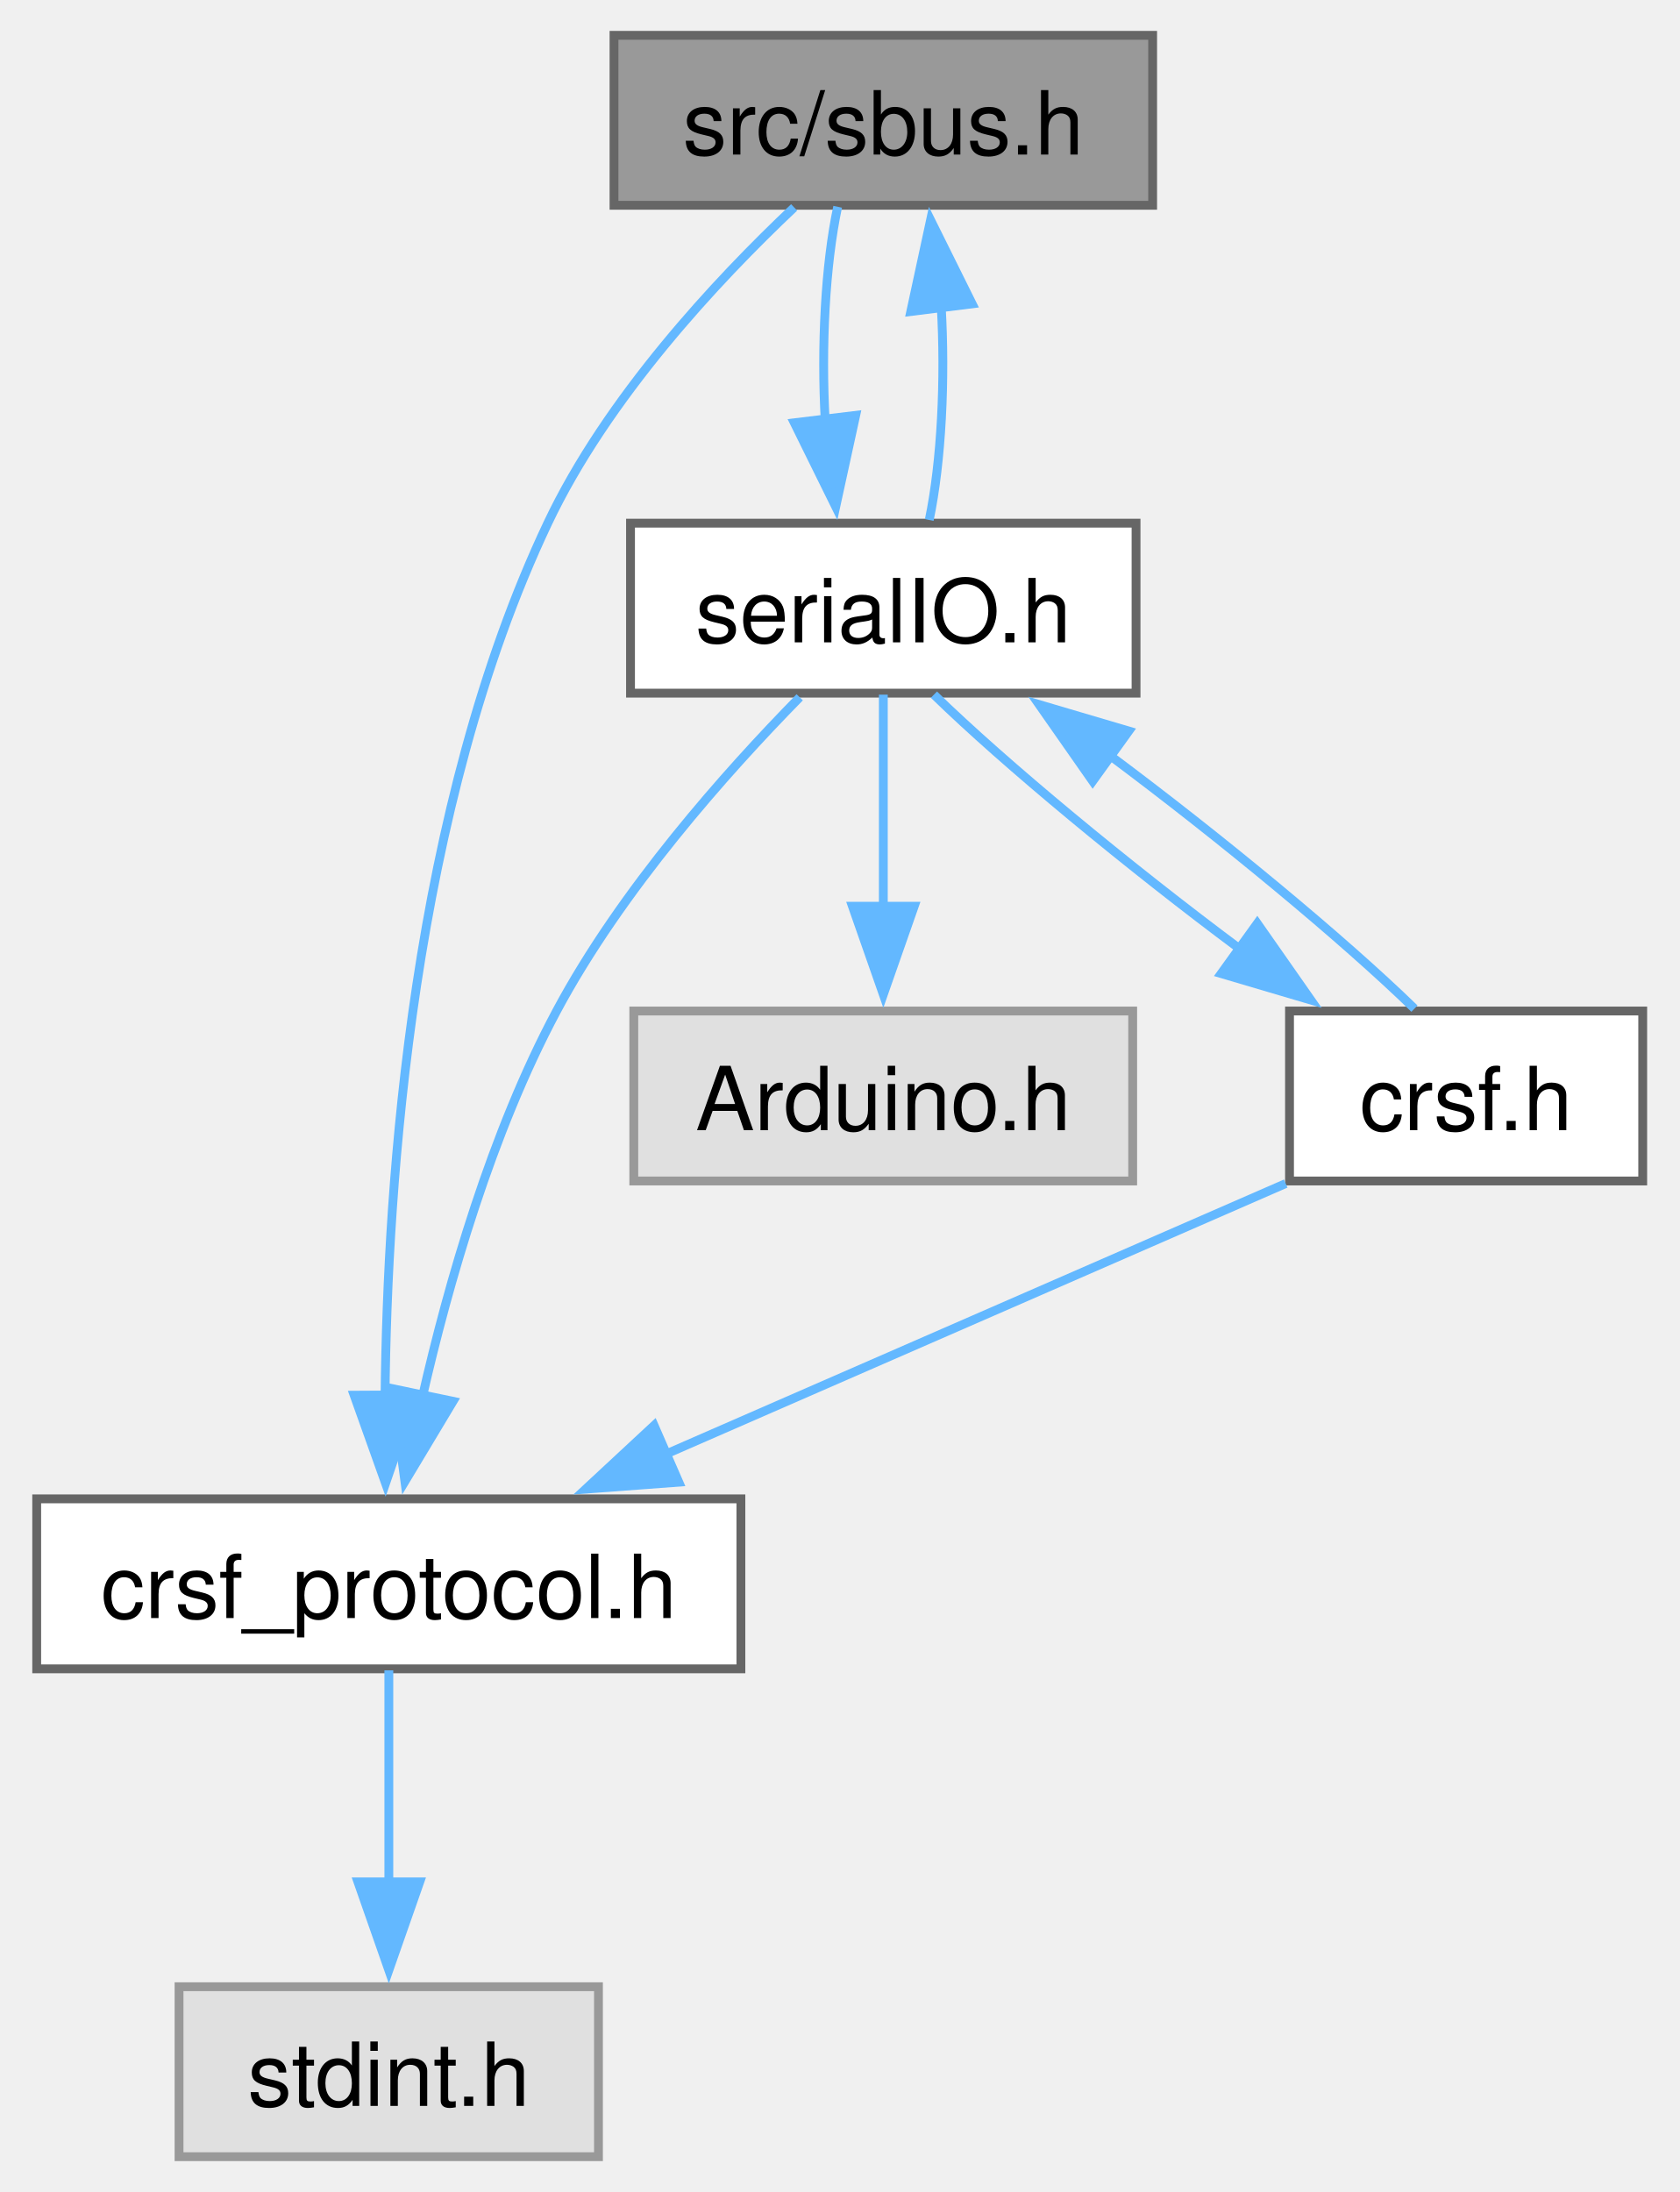
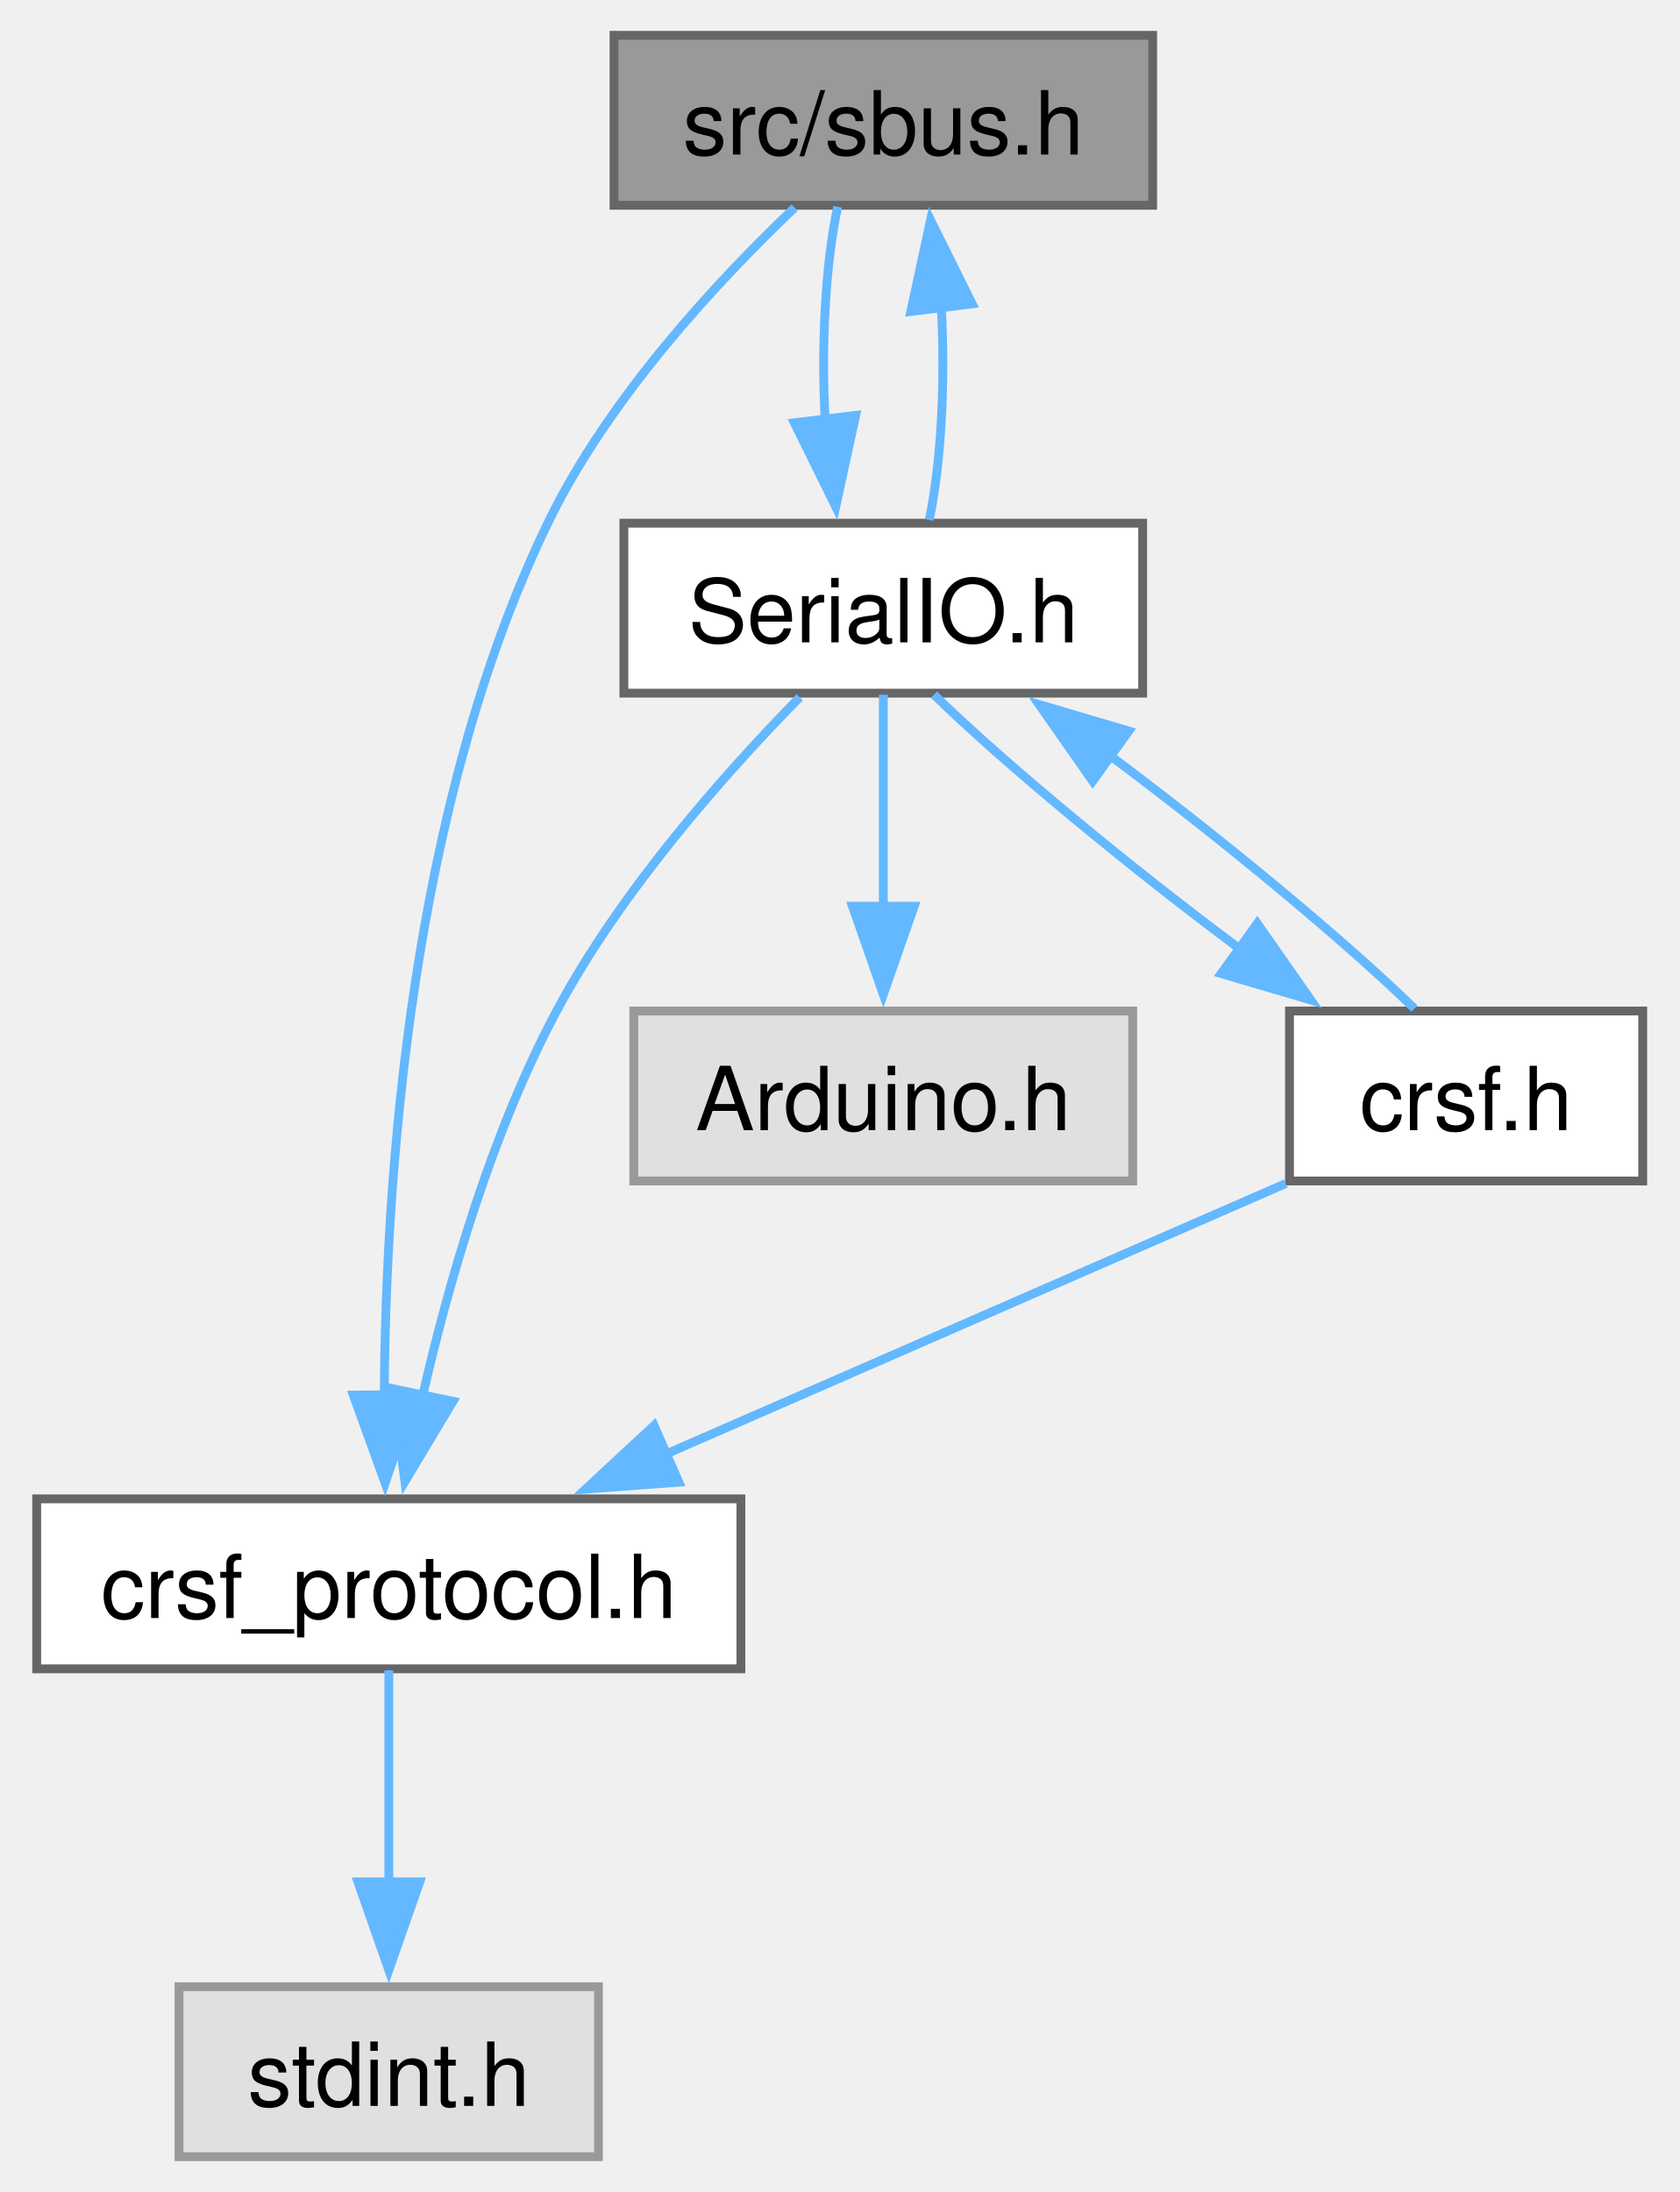
<svg xmlns="http://www.w3.org/2000/svg" xmlns:xlink="http://www.w3.org/1999/xlink" width="190pt" height="248pt" viewBox="0.00 0.00 189.88 248.25">
  <g id="graph0" class="graph" transform="scale(1 1) rotate(0) translate(4 244.25)">
    <g id="Node000001" class="node">
      <g id="a_Node000001">
        <a xlink:title="Header file for the SBUS protocol implementation.">
          <polygon fill="#999999" stroke="#666666" points="126.38,-240.25 65.38,-240.25 65.38,-221 126.38,-221 126.38,-240.25" />
          <text text-anchor="middle" x="95.88" y="-226.75" font-family="Helvetica,sans-Serif" font-size="10.00">src/sbus.h</text>
        </a>
      </g>
    </g>
    <g id="Node000002" class="node">
      <g id="a_Node000002">
        <a xlink:href="crsf__protocol_8h.html" target="_top" xlink:title="Header file for the CRSF protocol implementation.">
          <polygon fill="white" stroke="#666666" points="79.75,-74.5 0,-74.5 0,-55.25 79.75,-55.25 79.75,-74.5" />
          <text text-anchor="middle" x="39.88" y="-61" font-family="Helvetica,sans-Serif" font-size="10.00">crsf_protocol.h</text>
        </a>
      </g>
    </g>
    <g id="edge1_Node000001_Node000002" class="edge">
      <g id="a_edge1_Node000001_Node000002">
        <a xlink:title=" ">
-           <path fill="none" stroke="#63b8ff" d="M85.78,-220.76C76.97,-212.44 64.58,-199.16 57.88,-185 42.62,-152.79 39.7,-110.69 39.45,-86.13" />
-           <polygon fill="#63b8ff" stroke="#63b8ff" points="42.95,-86.28 39.51,-76.26 35.95,-86.24 42.95,-86.28" />
+           <path fill="none" stroke="#63b8ff" d="M85.84,-220.73C77.07,-212.39 64.7,-199.1 57.88,-185 42.34,-152.93 39.51,-110.78 39.36,-86.17" />
+           <polygon fill="#63b8ff" stroke="#63b8ff" points="42.86,-86.32 39.46,-76.28 35.86,-86.25 42.86,-86.32" />
        </a>
      </g>
    </g>
    <g id="Node000004" class="node">
      <g id="a_Node000004">
-         <a xlink:href="serialIO_8h.html" target="_top" xlink:title="Header file for serial input/output (IO) functionality.">
-           <polygon fill="white" stroke="#666666" points="124.5,-185 67.25,-185 67.25,-165.75 124.5,-165.75 124.5,-185" />
-           <text text-anchor="middle" x="95.88" y="-171.5" font-family="Helvetica,sans-Serif" font-size="10.00">serialIO.h</text>
+         <a xlink:href="SerialIO_8h.html" target="_top" xlink:title="Header file for serial input/output (IO) functionality.">
+           <polygon fill="white" stroke="#666666" points="125.25,-185 66.5,-185 66.5,-165.75 125.25,-165.75 125.25,-185" />
+           <text text-anchor="middle" x="95.88" y="-171.5" font-family="Helvetica,sans-Serif" font-size="10.00">SerialIO.h</text>
        </a>
      </g>
    </g>
    <g id="edge3_Node000001_Node000004" class="edge">
      <g id="a_edge3_Node000001_Node000004">
        <a xlink:title=" ">
          <path fill="none" stroke="#63b8ff" d="M90.71,-220.83C89.3,-214.24 88.83,-204.96 89.3,-196.57" />
          <polygon fill="#63b8ff" stroke="#63b8ff" points="92.75,-197.21 90.49,-186.86 85.8,-196.37 92.75,-197.21" />
        </a>
      </g>
    </g>
    <g id="Node000003" class="node">
      <g id="a_Node000003">
        <a xlink:title=" ">
          <polygon fill="#e0e0e0" stroke="#999999" points="63.62,-19.25 16.12,-19.25 16.12,0 63.62,0 63.62,-19.25" />
          <text text-anchor="middle" x="39.88" y="-5.75" font-family="Helvetica,sans-Serif" font-size="10.00">stdint.h</text>
        </a>
      </g>
    </g>
    <g id="edge2_Node000002_Node000003" class="edge">
      <g id="a_edge2_Node000002_Node000003">
        <a xlink:title=" ">
          <path fill="none" stroke="#63b8ff" d="M39.88,-55.08C39.88,-48.57 39.88,-39.42 39.88,-31.12" />
          <polygon fill="#63b8ff" stroke="#63b8ff" points="43.38,-31.12 39.88,-21.12 36.38,-31.12 43.38,-31.12" />
        </a>
      </g>
    </g>
    <g id="edge6_Node000004_Node000001" class="edge">
      <g id="a_edge6_Node000004_Node000001">
        <a xlink:title=" ">
          <path fill="none" stroke="#63b8ff" d="M101.08,-185.36C102.47,-192 102.92,-201.3 102.43,-209.67" />
          <polygon fill="#63b8ff" stroke="#63b8ff" points="98.99,-208.97 101.23,-219.33 105.94,-209.84 98.99,-208.97" />
        </a>
      </g>
    </g>
    <g id="edge4_Node000004_Node000002" class="edge">
      <g id="a_edge4_Node000004_Node000002">
        <a xlink:title=" ">
          <path fill="none" stroke="#63b8ff" d="M86.41,-165.28C78.08,-156.79 66.18,-143.42 58.88,-129.75 51.52,-115.99 46.64,-98.99 43.67,-85.99" />
          <polygon fill="#63b8ff" stroke="#63b8ff" points="47.15,-85.55 41.7,-76.47 40.3,-86.98 47.15,-85.55" />
        </a>
      </g>
    </g>
    <g id="Node000005" class="node">
      <g id="a_Node000005">
        <a xlink:title=" ">
          <polygon fill="#e0e0e0" stroke="#999999" points="124.12,-129.75 67.62,-129.75 67.62,-110.5 124.12,-110.5 124.12,-129.75" />
          <text text-anchor="middle" x="95.88" y="-116.25" font-family="Helvetica,sans-Serif" font-size="10.00">Arduino.h</text>
        </a>
      </g>
    </g>
    <g id="edge5_Node000004_Node000005" class="edge">
      <g id="a_edge5_Node000004_Node000005">
        <a xlink:title=" ">
          <path fill="none" stroke="#63b8ff" d="M95.88,-165.58C95.88,-159.07 95.88,-149.92 95.88,-141.62" />
          <polygon fill="#63b8ff" stroke="#63b8ff" points="99.38,-141.62 95.88,-131.62 92.38,-141.62 99.38,-141.62" />
        </a>
      </g>
    </g>
    <g id="Node000006" class="node">
      <g id="a_Node000006">
        <a xlink:href="crsf_8h.html" target="_top" xlink:title="Header file for the CRSF protocol implementation.">
          <polygon fill="white" stroke="#666666" points="181.88,-129.75 141.88,-129.75 141.88,-110.5 181.88,-110.5 181.88,-129.75" />
          <text text-anchor="middle" x="161.88" y="-116.25" font-family="Helvetica,sans-Serif" font-size="10.00">crsf.h</text>
        </a>
      </g>
    </g>
    <g id="edge7_Node000004_Node000006" class="edge">
      <g id="a_edge7_Node000004_Node000006">
        <a xlink:title=" ">
          <path fill="none" stroke="#63b8ff" d="M101.61,-165.58C109.62,-157.77 123.66,-146.16 136.28,-136.76" />
          <polygon fill="#63b8ff" stroke="#63b8ff" points="138.23,-139.67 144.3,-130.99 134.14,-133.99 138.23,-139.67" />
        </a>
      </g>
    </g>
    <g id="edge8_Node000006_Node000002" class="edge">
      <g id="a_edge8_Node000006_Node000002">
        <a xlink:title=" ">
          <path fill="none" stroke="#63b8ff" d="M141.45,-110.21C122.31,-101.85 93.39,-89.23 71.3,-79.59" />
          <polygon fill="#63b8ff" stroke="#63b8ff" points="72.72,-76.39 62.16,-75.6 69.92,-82.81 72.72,-76.39" />
        </a>
      </g>
    </g>
    <g id="edge9_Node000006_Node000004" class="edge">
      <g id="a_edge9_Node000006_Node000004">
        <a xlink:title=" ">
          <path fill="none" stroke="#63b8ff" d="M156.03,-130.02C148.01,-137.83 134.05,-149.37 121.5,-158.72" />
          <polygon fill="#63b8ff" stroke="#63b8ff" points="119.59,-155.78 113.52,-164.46 123.68,-161.46 119.59,-155.78" />
        </a>
      </g>
    </g>
  </g>
</svg>
